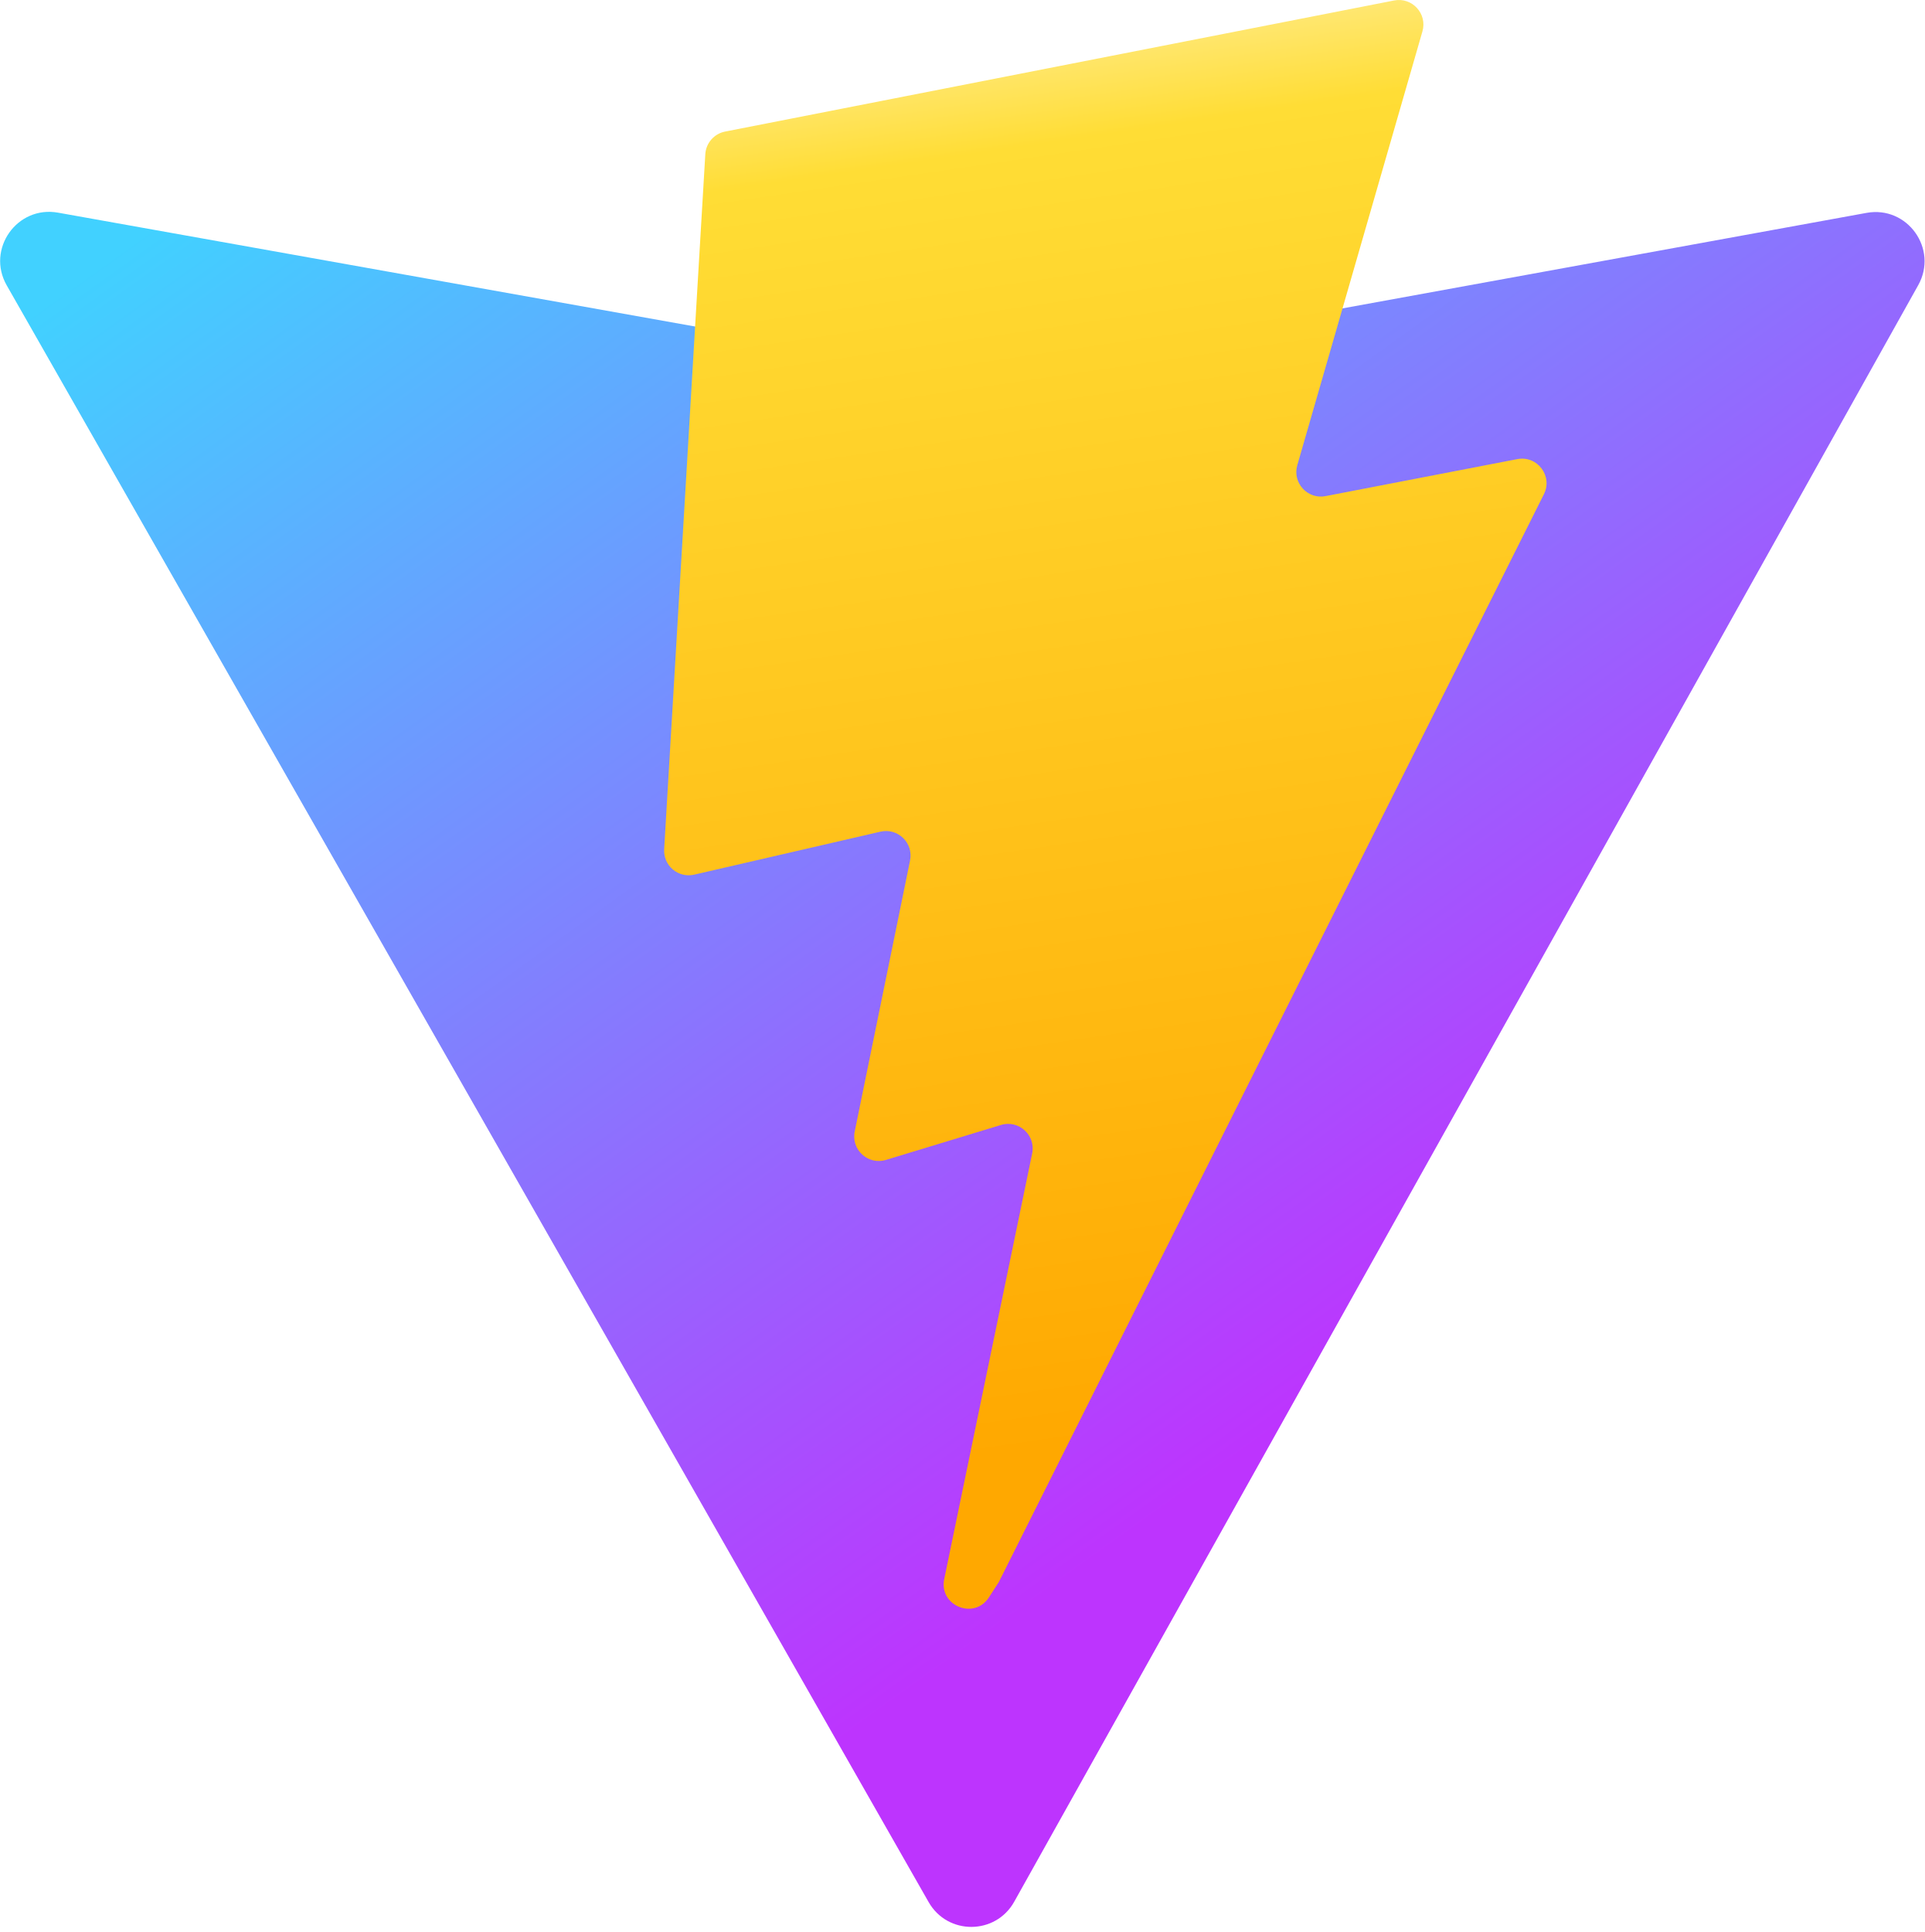
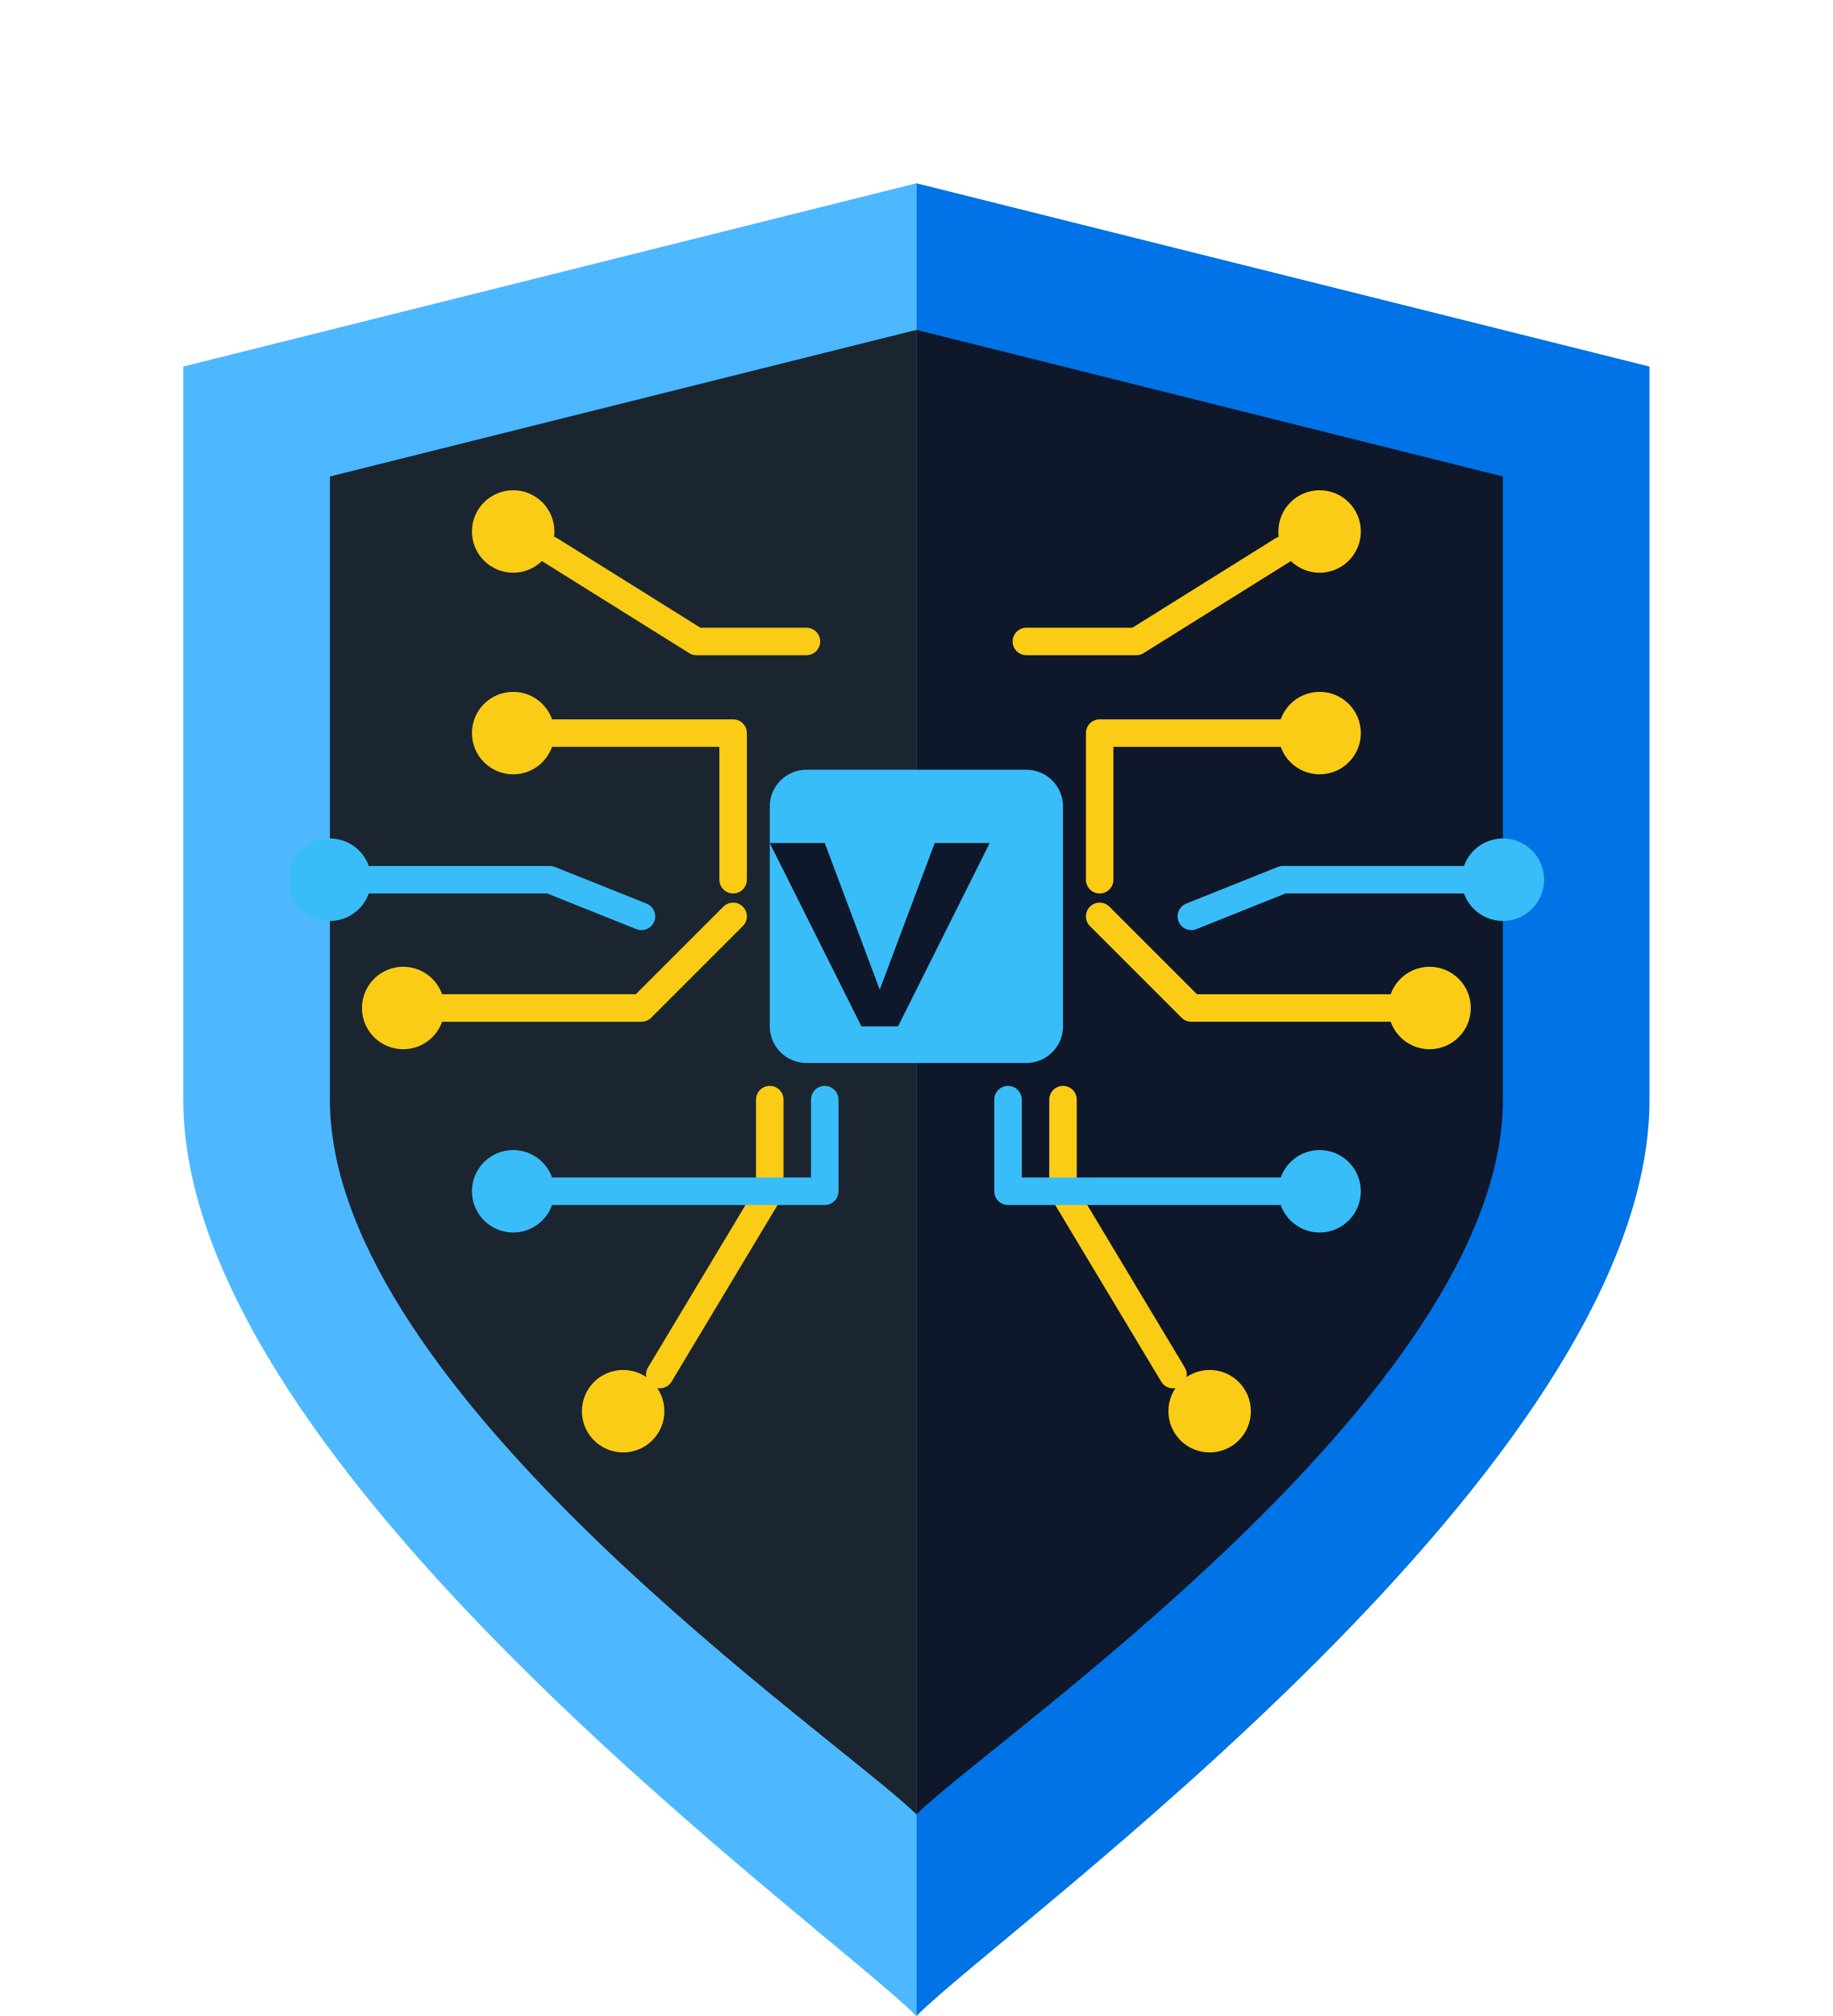
- <svg xmlns="http://www.w3.org/2000/svg" aria-hidden="true" role="img" class="iconify iconify--logos" width="31.88" height="32" preserveAspectRatio="xMidYMid meet" viewBox="0 0 256 257">
-   <defs>
-     <linearGradient id="IconifyId1813088fe1fbc01fb466" x1="-.828%" x2="57.636%" y1="7.652%" y2="78.411%">
-       <stop offset="0%" stop-color="#41D1FF" />
-       <stop offset="100%" stop-color="#BD34FE" />
-     </linearGradient>
-     <linearGradient id="IconifyId1813088fe1fbc01fb467" x1="43.376%" x2="50.316%" y1="2.242%" y2="89.03%">
-       <stop offset="0%" stop-color="#FFEA83" />
-       <stop offset="8.333%" stop-color="#FFDD35" />
-       <stop offset="100%" stop-color="#FFA800" />
-     </linearGradient>
-   </defs>
-   <path fill="url(#IconifyId1813088fe1fbc01fb466)" d="M255.153 37.938L134.897 252.976c-2.483 4.44-8.862 4.466-11.382.048L.875 37.958c-2.746-4.814 1.371-10.646 6.827-9.67l120.385 21.517a6.537 6.537 0 0 0 2.322-.004l117.867-21.483c5.438-.991 9.574 4.796 6.877 9.62Z" />
-   <path fill="url(#IconifyId1813088fe1fbc01fb467)" d="M185.432.063L96.44 17.501a3.268 3.268 0 0 0-2.634 3.014l-5.474 92.456a3.268 3.268 0 0 0 3.997 3.378l24.777-5.718c2.318-.535 4.413 1.507 3.936 3.838l-7.361 36.047c-.495 2.426 1.782 4.5 4.151 3.78l15.304-4.649c2.372-.72 4.652 1.36 4.15 3.788l-11.698 56.621c-.732 3.542 3.979 5.473 5.943 2.437l1.313-2.028l72.516-144.72c1.215-2.423-.88-5.186-3.54-4.672l-25.505 4.922c-2.396.462-4.435-1.77-3.759-4.114l16.646-57.705c.677-2.35-1.37-4.583-3.769-4.113Z" />
+ <svg xmlns="http://www.w3.org/2000/svg" viewBox="0 0 100 110">
+   <path d="M50 10 L10 20 L10 60 C10 80 45 105 50 110 Z" fill="#4db8ff" />
+   <path d="M50 10 L90 20 L90 60 C90 80 55 105 50 110 Z" fill="#0073e6" />
+   <path d="M50 18 L18 26 L18 60 C18 76 46 95 50 99 L50 18 Z" fill="#1a2530" />
+   <path d="M50 18 L82 26 L82 60 C82 76 54 95 50 99 L50 18 Z" fill="#0f172a" />
+   <g stroke="#facc15" stroke-width="1.5" stroke-linecap="round" stroke-linejoin="round" fill="none">
+     <polyline points="30,40 40,40 40,48" />
+     <circle cx="28" cy="40" r="1.5" fill="#facc15" />
+     <polyline points="24,55 35,55 40,50" />
+     <circle cx="22" cy="55" r="1.5" fill="#facc15" />
+     <polyline points="36,75 42,65 42,60" />
+     <circle cx="34" cy="77" r="1.5" fill="#facc15" />
+     <polyline points="30,30 38,35 44,35" />
+     <circle cx="28" cy="29" r="1.5" fill="#facc15" />
+     <polyline points="70,40 60,40 60,48" />
+     <circle cx="72" cy="40" r="1.5" fill="#facc15" />
+     <polyline points="76,55 65,55 60,50" />
+     <circle cx="78" cy="55" r="1.5" fill="#facc15" />
+     <polyline points="64,75 58,65 58,60" />
+     <circle cx="66" cy="77" r="1.5" fill="#facc15" />
+     <polyline points="70,30 62,35 56,35" />
+     <circle cx="72" cy="29" r="1.5" fill="#facc15" />
+   </g>
+   <g stroke="#38bdf8" stroke-width="1.5" stroke-linecap="round" stroke-linejoin="round" fill="none">
+     <polyline points="20,48 30,48 35,50" />
+     <circle cx="18" cy="48" r="1.5" fill="#38bdf8" />
+     <polyline points="30,65 45,65 45,60" />
+     <circle cx="28" cy="65" r="1.5" fill="#38bdf8" />
+     <polyline points="80,48 70,48 65,50" />
+     <circle cx="82" cy="48" r="1.5" fill="#38bdf8" />
+     <polyline points="70,65 55,65 55,60" />
+     <circle cx="72" cy="65" r="1.5" fill="#38bdf8" />
+   </g>
+   <rect x="42" y="42" width="16" height="16" rx="2" fill="#38bdf8" />
+   <path d="M45 46 L48 54 L51 46 L54 46 L49 56 L47 56 L42 46 Z" fill="#0f172a" />
</svg>
